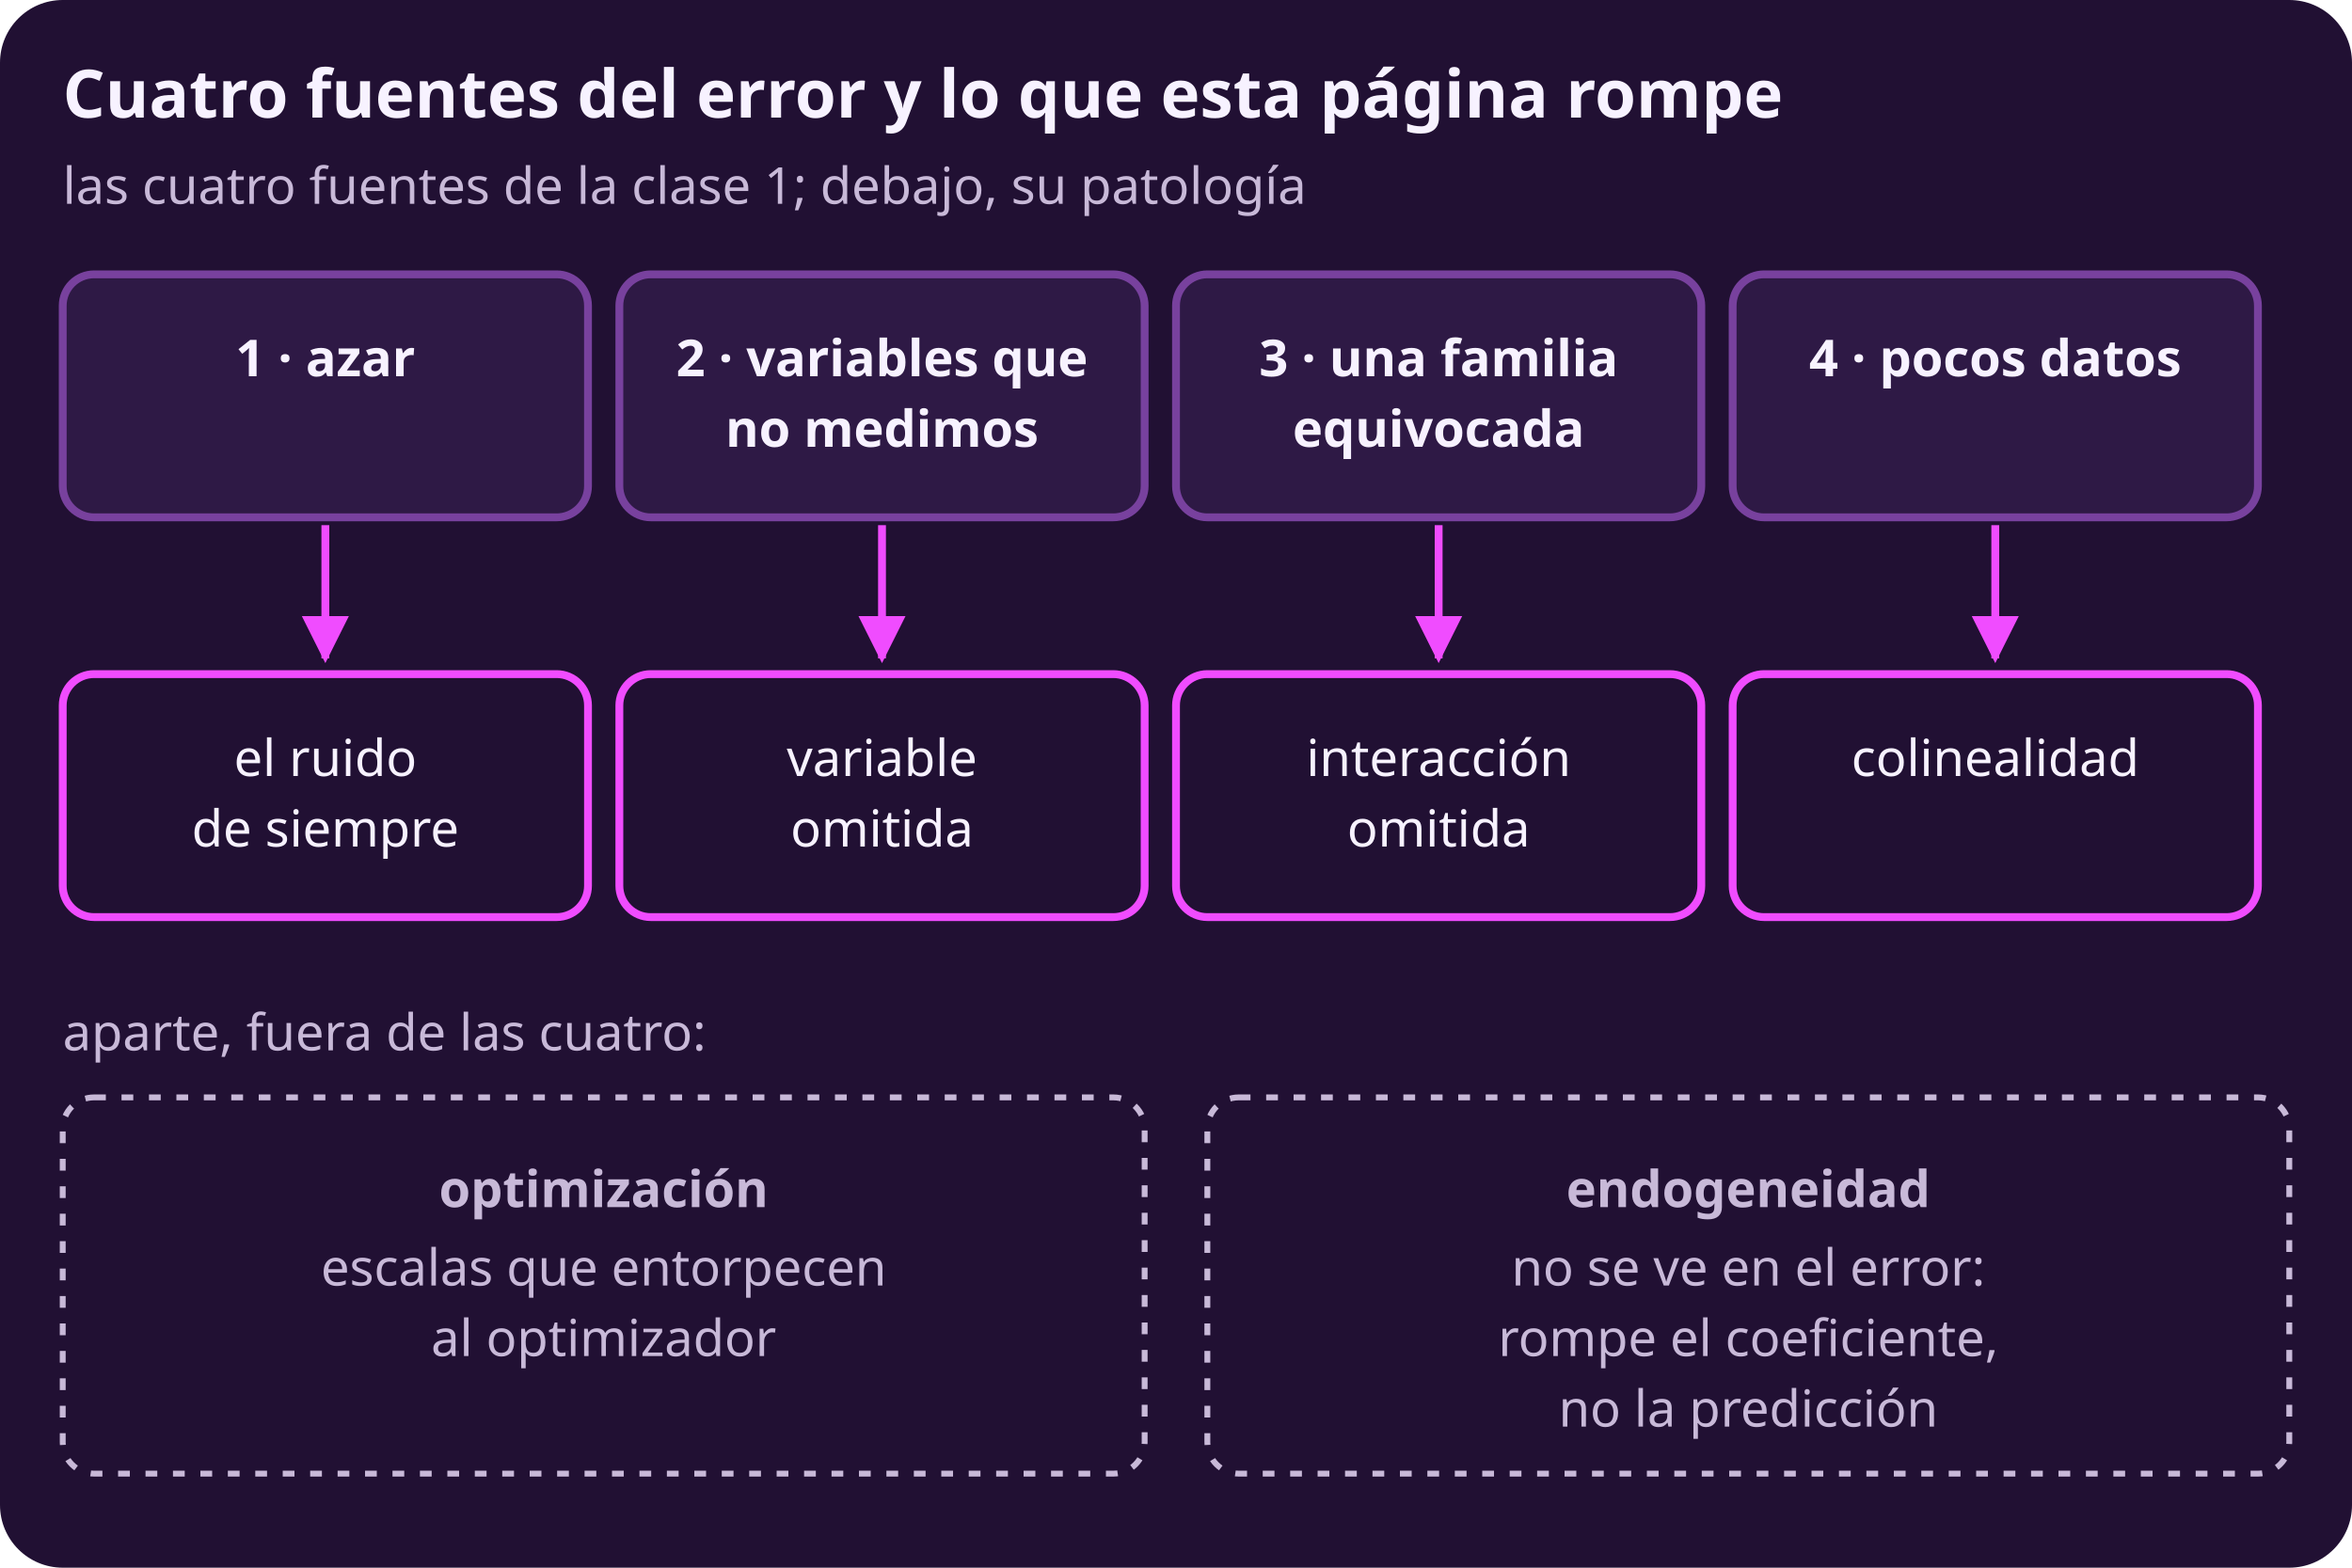
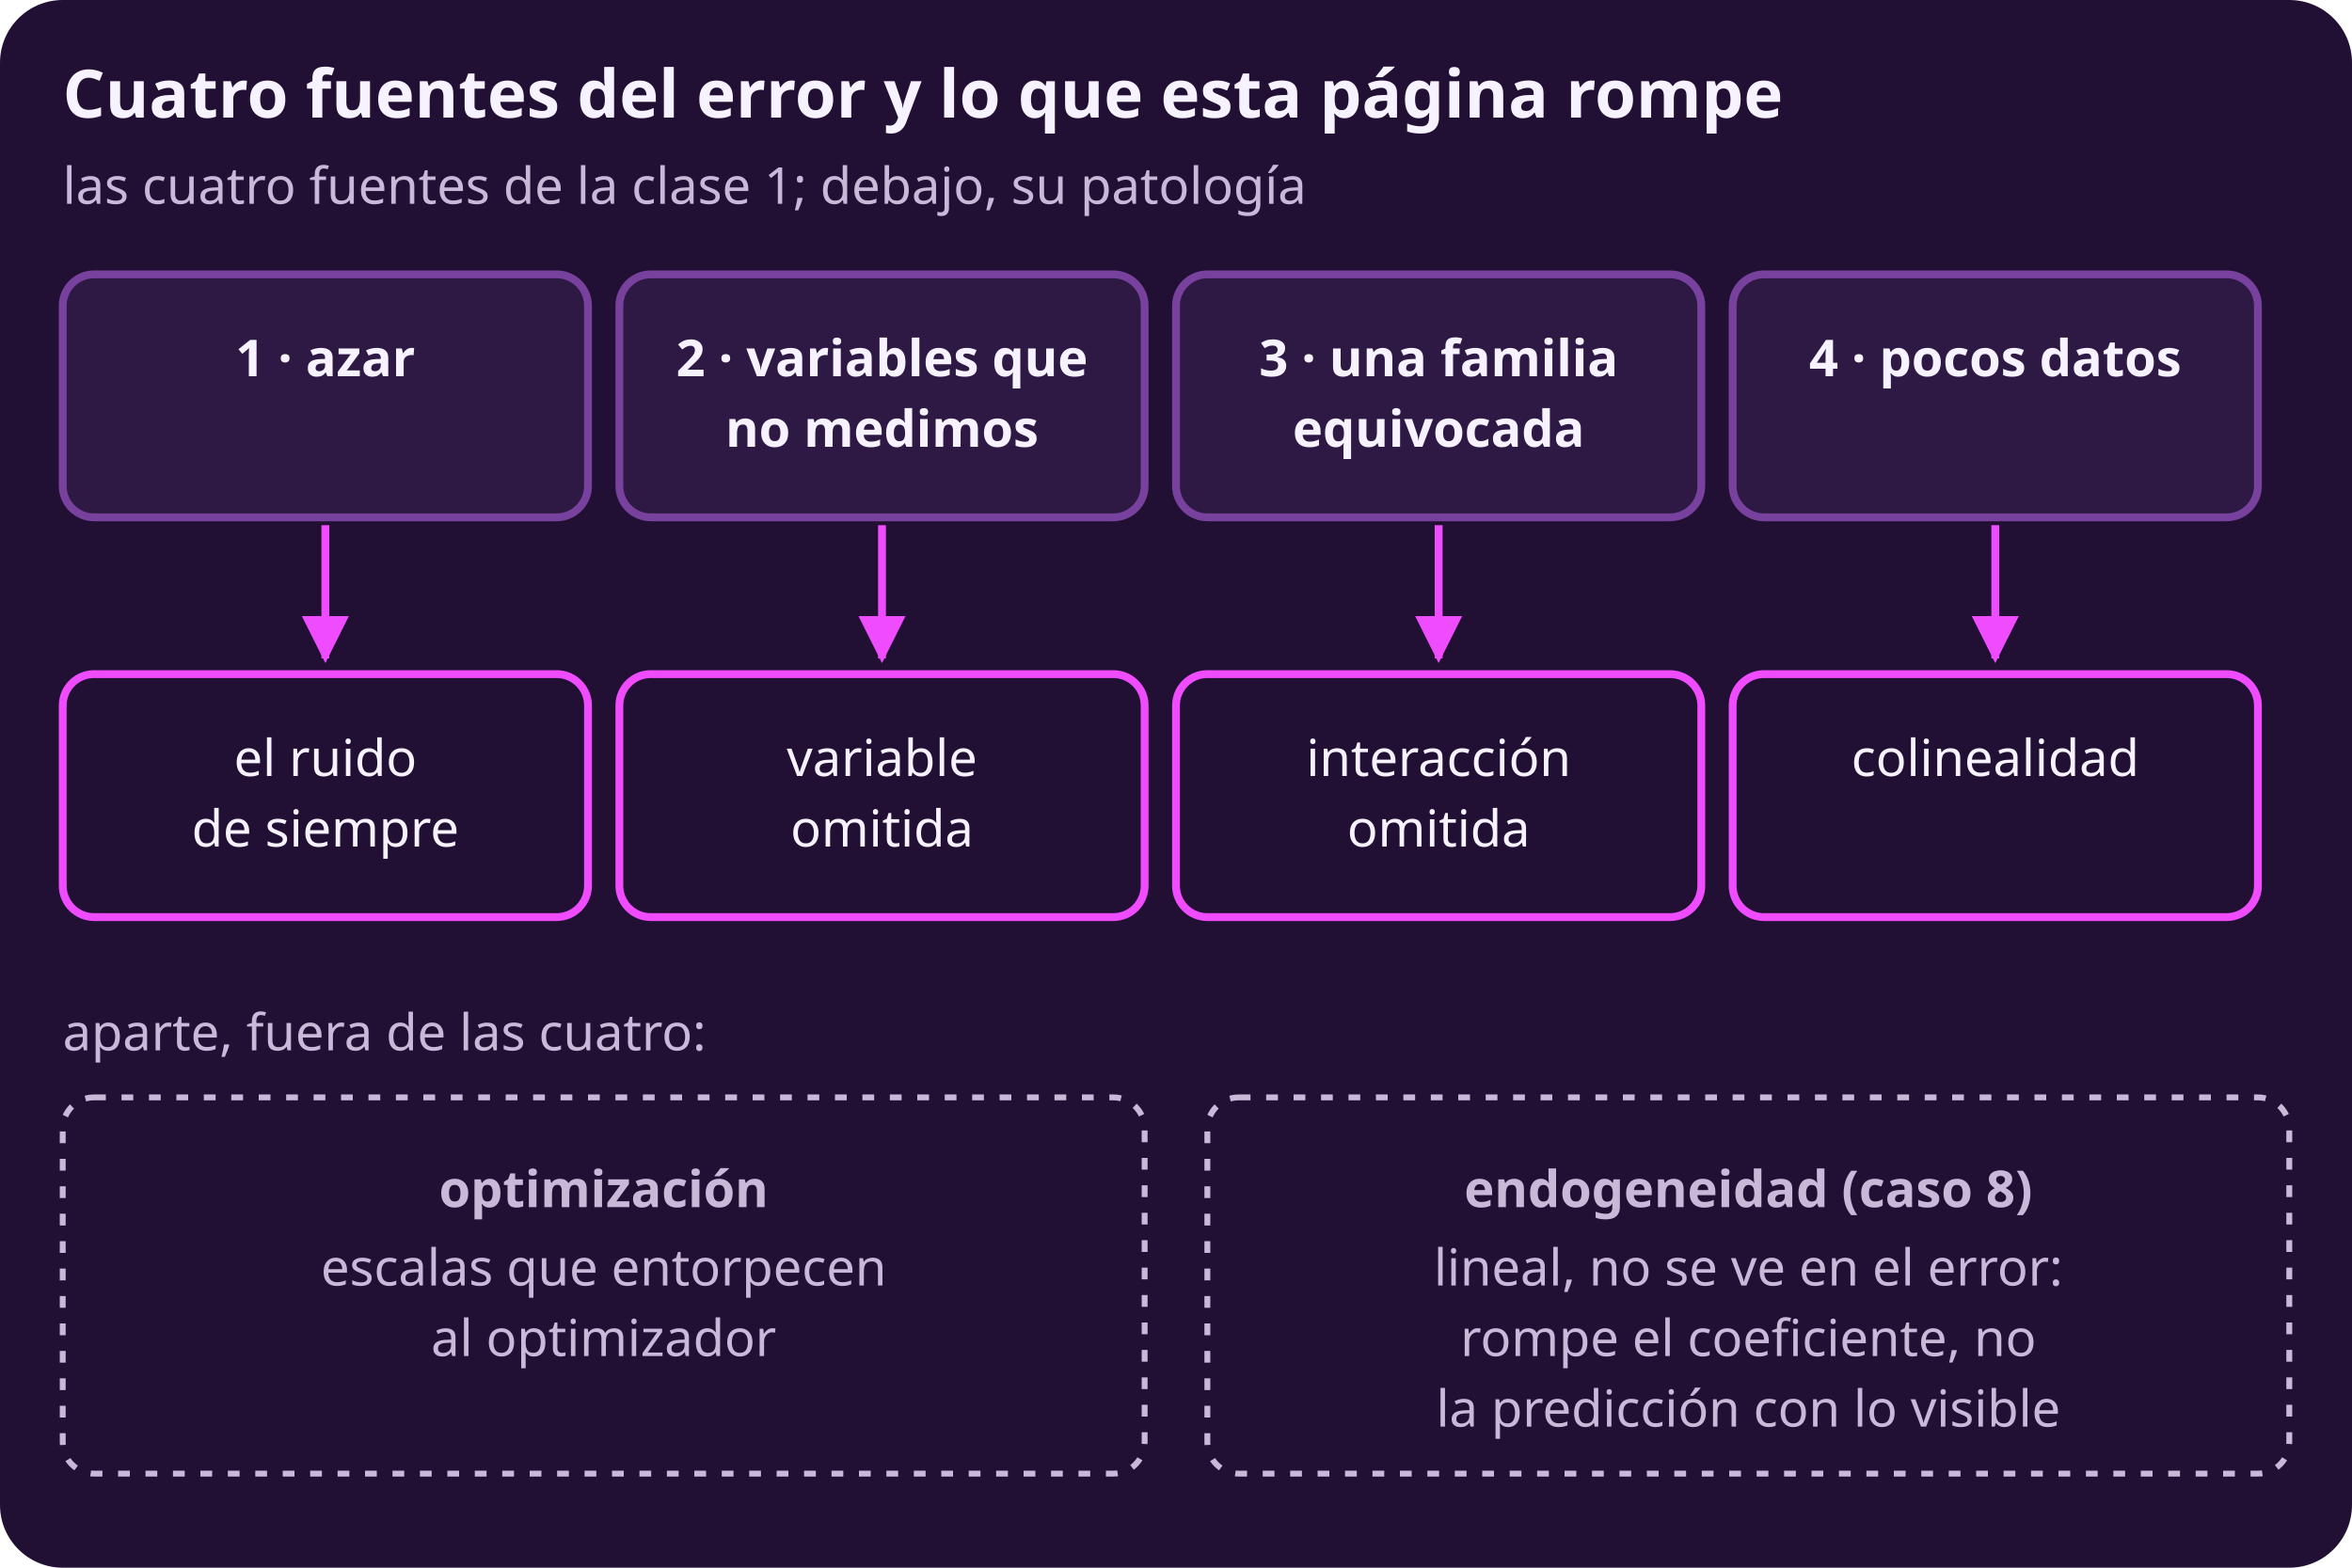
- <svg xmlns="http://www.w3.org/2000/svg" width="600" height="400" viewBox="0 0 600 400" role="img" aria-label="Cuatro fuentes del error y sus patologías: azar, el ruido de siempre; variables que no medimos, la variable omitida; familia equivocada, la interacción omitida; pocos datos, la colinealidad. Aparte, la optimización (escalas que la entorpecen) y la endogeneidad, que no se ve en el error">
+ <svg xmlns="http://www.w3.org/2000/svg" width="600" height="400" viewBox="0 0 600 400" role="img" aria-label="Cuatro fuentes del error y sus patologías: azar, el ruido de siempre; variables que no medimos, la variable omitida; familia equivocada, la interacción omitida; pocos datos, la colinealidad. Aparte, la optimización (escalas que la entorpecen) y la endogeneidad lineal del caso 8, que no se ve en el error">
  <rect x="0" y="0" width="600" height="400" rx="16" fill="#211033" />
  <defs>
    <marker id="p" viewBox="0 0 10 10" refX="9" refY="5" markerWidth="6" markerHeight="6" orient="auto-start-reverse">
      <path d="M 0 0 L 10 5 L 0 10 z" fill="#f04cff" />
    </marker>
    <marker id="s" viewBox="0 0 10 10" refX="9" refY="5" markerWidth="6" markerHeight="6" orient="auto-start-reverse">
      <path d="M 0 0 L 10 5 L 0 10 z" fill="#c8b9d8" />
    </marker>
  </defs>
  <text x="16" y="30" fill="#f7f2ff" font-family="system-ui, sans-serif" font-size="17" text-anchor="start" font-weight="700">Cuatro fuentes del error y lo que esta página rompe</text>
  <text x="16" y="52" fill="#c8b9d8" font-family="system-ui, sans-serif" font-size="13" text-anchor="start">las cuatro fuentes de la clase 1; debajo, su patología</text>
  <rect x="16" y="70" width="134" height="62" rx="8" fill="#2e1945" stroke="#78419e" stroke-width="2" />
  <text x="83" y="96" fill="#f7f2ff" font-family="system-ui, sans-serif" font-size="13" text-anchor="middle" font-weight="700">1 · azar</text>
  <line x1="83" y1="134" x2="83" y2="168" stroke="#f04cff" stroke-width="2" marker-end="url(#p)" />
  <rect x="16" y="172" width="134" height="62" rx="8" fill="#211033" stroke="#f04cff" stroke-width="2" />
  <text x="83" y="198" fill="#f7f2ff" font-family="system-ui, sans-serif" font-size="13" text-anchor="middle">el ruido</text>
  <text x="83" y="216" fill="#f7f2ff" font-family="system-ui, sans-serif" font-size="13" text-anchor="middle">de siempre</text>
  <rect x="158" y="70" width="134" height="62" rx="8" fill="#2e1945" stroke="#78419e" stroke-width="2" />
  <text x="225" y="96" fill="#f7f2ff" font-family="system-ui, sans-serif" font-size="13" text-anchor="middle" font-weight="700">2 · variables que</text>
  <text x="225" y="114" fill="#f7f2ff" font-family="system-ui, sans-serif" font-size="13" text-anchor="middle" font-weight="700">no medimos</text>
  <line x1="225" y1="134" x2="225" y2="168" stroke="#f04cff" stroke-width="2" marker-end="url(#p)" />
  <rect x="158" y="172" width="134" height="62" rx="8" fill="#211033" stroke="#f04cff" stroke-width="2" />
  <text x="225" y="198" fill="#f7f2ff" font-family="system-ui, sans-serif" font-size="13" text-anchor="middle">variable</text>
  <text x="225" y="216" fill="#f7f2ff" font-family="system-ui, sans-serif" font-size="13" text-anchor="middle">omitida</text>
  <rect x="300" y="70" width="134" height="62" rx="8" fill="#2e1945" stroke="#78419e" stroke-width="2" />
  <text x="367" y="96" fill="#f7f2ff" font-family="system-ui, sans-serif" font-size="13" text-anchor="middle" font-weight="700">3 · una familia</text>
  <text x="367" y="114" fill="#f7f2ff" font-family="system-ui, sans-serif" font-size="13" text-anchor="middle" font-weight="700">equivocada</text>
  <line x1="367" y1="134" x2="367" y2="168" stroke="#f04cff" stroke-width="2" marker-end="url(#p)" />
  <rect x="300" y="172" width="134" height="62" rx="8" fill="#211033" stroke="#f04cff" stroke-width="2" />
  <text x="367" y="198" fill="#f7f2ff" font-family="system-ui, sans-serif" font-size="13" text-anchor="middle">interacción</text>
  <text x="367" y="216" fill="#f7f2ff" font-family="system-ui, sans-serif" font-size="13" text-anchor="middle">omitida</text>
  <rect x="442" y="70" width="134" height="62" rx="8" fill="#2e1945" stroke="#78419e" stroke-width="2" />
  <text x="509" y="96" fill="#f7f2ff" font-family="system-ui, sans-serif" font-size="13" text-anchor="middle" font-weight="700">4 · pocos datos</text>
  <line x1="509" y1="134" x2="509" y2="168" stroke="#f04cff" stroke-width="2" marker-end="url(#p)" />
  <rect x="442" y="172" width="134" height="62" rx="8" fill="#211033" stroke="#f04cff" stroke-width="2" />
  <text x="509" y="198" fill="#f7f2ff" font-family="system-ui, sans-serif" font-size="13" text-anchor="middle">colinealidad</text>
  <text x="16" y="268" fill="#c8b9d8" font-family="system-ui, sans-serif" font-size="13" text-anchor="start">aparte, fuera de las cuatro:</text>
  <rect x="16" y="280" width="276" height="96" rx="8" fill="#211033" stroke="#c8b9d8" stroke-width="1.5" stroke-dasharray="3 4" />
  <text x="154" y="308" fill="#c8b9d8" font-family="system-ui, sans-serif" font-size="13" text-anchor="middle" font-weight="700">optimización</text>
  <text x="154" y="328" fill="#c8b9d8" font-family="system-ui, sans-serif" font-size="13" text-anchor="middle">escalas que entorpecen</text>
  <text x="154" y="346" fill="#c8b9d8" font-family="system-ui, sans-serif" font-size="13" text-anchor="middle">al optimizador</text>
  <rect x="308" y="280" width="276" height="96" rx="8" fill="#211033" stroke="#c8b9d8" stroke-width="1.5" stroke-dasharray="3 4" />
-   <text x="446" y="308" fill="#c8b9d8" font-family="system-ui, sans-serif" font-size="13" text-anchor="middle" font-weight="700">endogeneidad</text>
-   <text x="446" y="328" fill="#c8b9d8" font-family="system-ui, sans-serif" font-size="13" text-anchor="middle">no se ve en el error:</text>
-   <text x="446" y="346" fill="#c8b9d8" font-family="system-ui, sans-serif" font-size="13" text-anchor="middle">rompe el coeficiente,</text>
-   <text x="446" y="364" fill="#c8b9d8" font-family="system-ui, sans-serif" font-size="13" text-anchor="middle">no la predicción</text>
+   <text x="446" y="308" fill="#c8b9d8" font-family="system-ui, sans-serif" font-size="13" text-anchor="middle" font-weight="700">endogeneidad (caso 8)</text>
+   <text x="446" y="328" fill="#c8b9d8" font-family="system-ui, sans-serif" font-size="13" text-anchor="middle">lineal, no se ve en el error:</text>
+   <text x="446" y="346" fill="#c8b9d8" font-family="system-ui, sans-serif" font-size="13" text-anchor="middle">rompe el coeficiente, no</text>
+   <text x="446" y="364" fill="#c8b9d8" font-family="system-ui, sans-serif" font-size="13" text-anchor="middle">la predicción con lo visible</text>
</svg>
